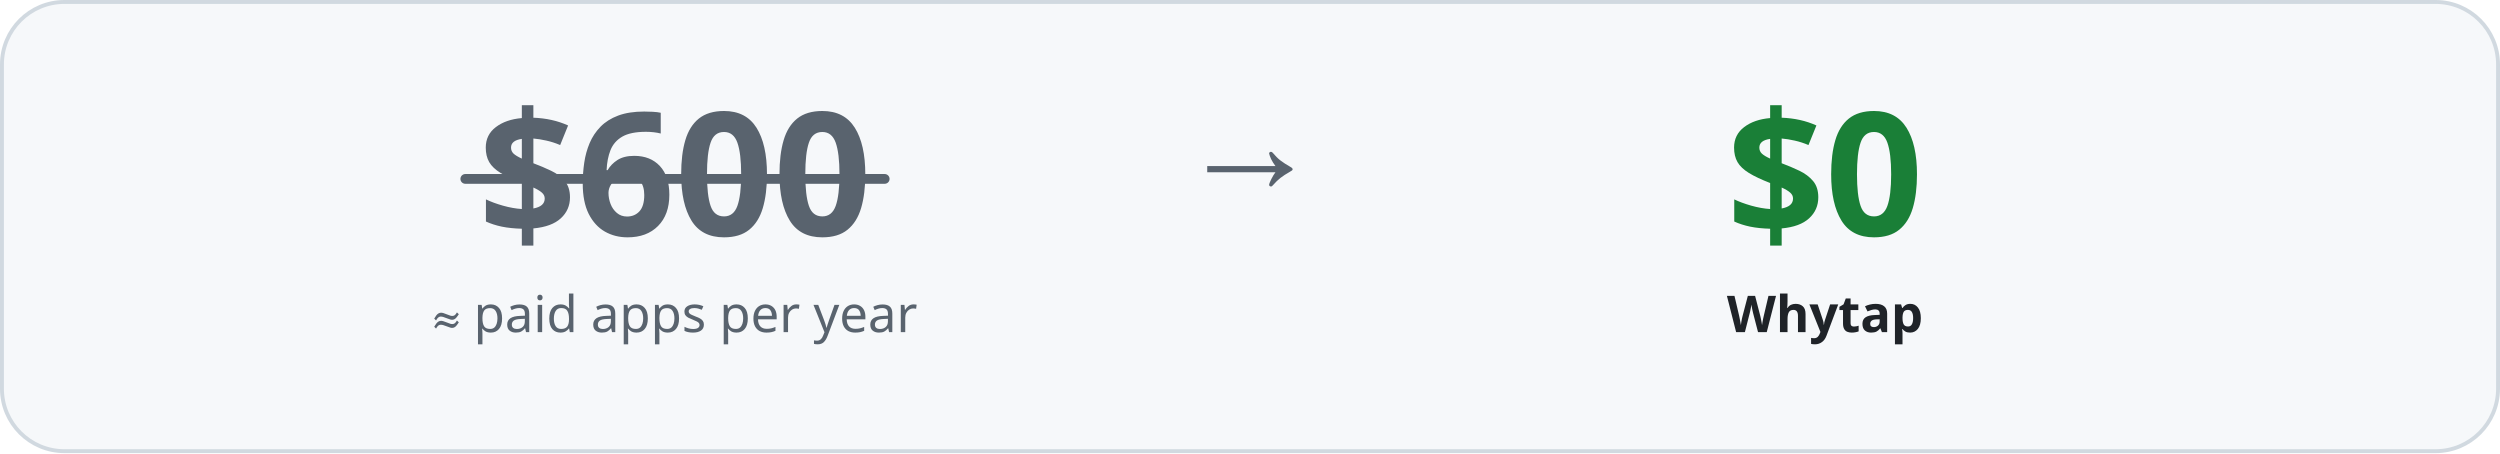
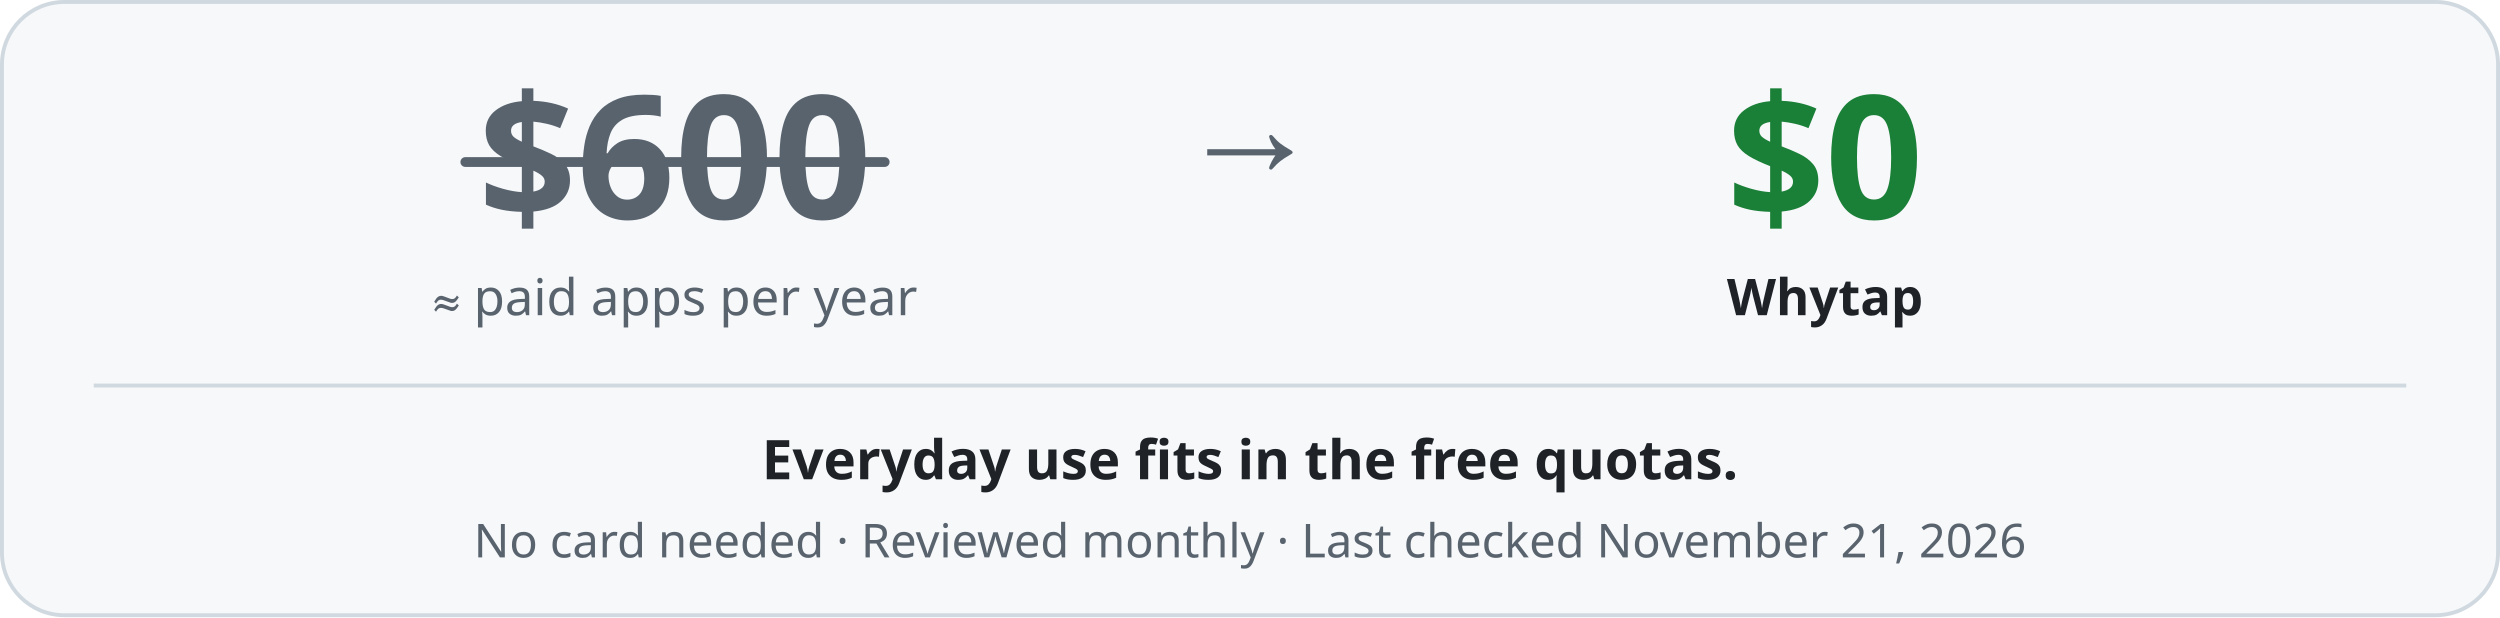
- <svg xmlns="http://www.w3.org/2000/svg" width="640" height="116" viewBox="0 0 640 116">
-   <rect x="0.5" y="0.5" width="639" height="115" rx="16" fill="#f6f8fa" stroke="#d1d9e0" />
-   <text x="172.8" y="60.32" text-anchor="middle" font-family="-apple-system, BlinkMacSystemFont, 'Segoe UI', 'Noto Sans', Helvetica, Arial, sans-serif" font-size="44" font-weight="700" fill="#59636e">$600</text>
-   <line x1="119.12" y1="45.8" x2="226.48" y2="45.8" stroke="#59636e" stroke-width="2.5" stroke-linecap="round" />
-   <text x="172.8" y="85.02" text-anchor="middle" font-family="-apple-system, BlinkMacSystemFont, 'Segoe UI', 'Noto Sans', Helvetica, Arial, sans-serif" font-size="13" fill="#59636e">≈ paid apps per year</text>
-   <text x="320.0" y="51.52" text-anchor="middle" font-family="-apple-system, BlinkMacSystemFont, 'Segoe UI', 'Noto Sans', Helvetica, Arial, sans-serif" font-size="26.4" fill="#59636e">→</text>
-   <text x="467.2" y="60.32" text-anchor="middle" font-family="-apple-system, BlinkMacSystemFont, 'Segoe UI', 'Noto Sans', Helvetica, Arial, sans-serif" font-size="44" font-weight="700" fill="#1a7f37">$0</text>
-   <text x="467.2" y="85.02" text-anchor="middle" font-family="-apple-system, BlinkMacSystemFont, 'Segoe UI', 'Noto Sans', Helvetica, Arial, sans-serif" font-size="13" font-weight="600" fill="#1f2328">Whytap</text>
+ <svg xmlns="http://www.w3.org/2000/svg" width="640" height="158" viewBox="0 0 640 158">
+   <rect x="0.5" y="0.5" width="639" height="157" rx="16" fill="#f6f8fa" stroke="#d1d9e0" />
+   <text x="172.8" y="56" text-anchor="middle" font-family="-apple-system, BlinkMacSystemFont, 'Segoe UI', 'Noto Sans', Helvetica, Arial, sans-serif" font-size="44" font-weight="700" fill="#59636e">$600</text>
+   <line x1="119.12" y1="41.48" x2="226.48" y2="41.48" stroke="#59636e" stroke-width="2.5" stroke-linecap="round" />
+   <text x="172.8" y="80.7" text-anchor="middle" font-family="-apple-system, BlinkMacSystemFont, 'Segoe UI', 'Noto Sans', Helvetica, Arial, sans-serif" font-size="13" fill="#59636e">≈ paid apps per year</text>
+   <text x="320.0" y="47.2" text-anchor="middle" font-family="-apple-system, BlinkMacSystemFont, 'Segoe UI', 'Noto Sans', Helvetica, Arial, sans-serif" font-size="26.4" fill="#59636e">→</text>
+   <text x="467.2" y="56" text-anchor="middle" font-family="-apple-system, BlinkMacSystemFont, 'Segoe UI', 'Noto Sans', Helvetica, Arial, sans-serif" font-size="44" font-weight="700" fill="#1a7f37">$0</text>
+   <text x="467.2" y="80.7" text-anchor="middle" font-family="-apple-system, BlinkMacSystemFont, 'Segoe UI', 'Noto Sans', Helvetica, Arial, sans-serif" font-size="13" font-weight="600" fill="#1f2328">Whytap</text>
+   <line x1="24" y1="98.7" x2="616" y2="98.7" stroke="#d1d9e0" />
+   <text x="320.0" y="122.7" text-anchor="middle" font-family="-apple-system, BlinkMacSystemFont, 'Segoe UI', 'Noto Sans', Helvetica, Arial, sans-serif" font-size="14" font-weight="600" fill="#1f2328">Everyday use fits in the free quotas.</text>
+   <text x="320.0" y="142.7" text-anchor="middle" font-family="-apple-system, BlinkMacSystemFont, 'Segoe UI', 'Noto Sans', Helvetica, Arial, sans-serif" font-size="12" fill="#59636e">No card needed · Reviewed monthly · Last checked November 21, 2026</text>
</svg>
